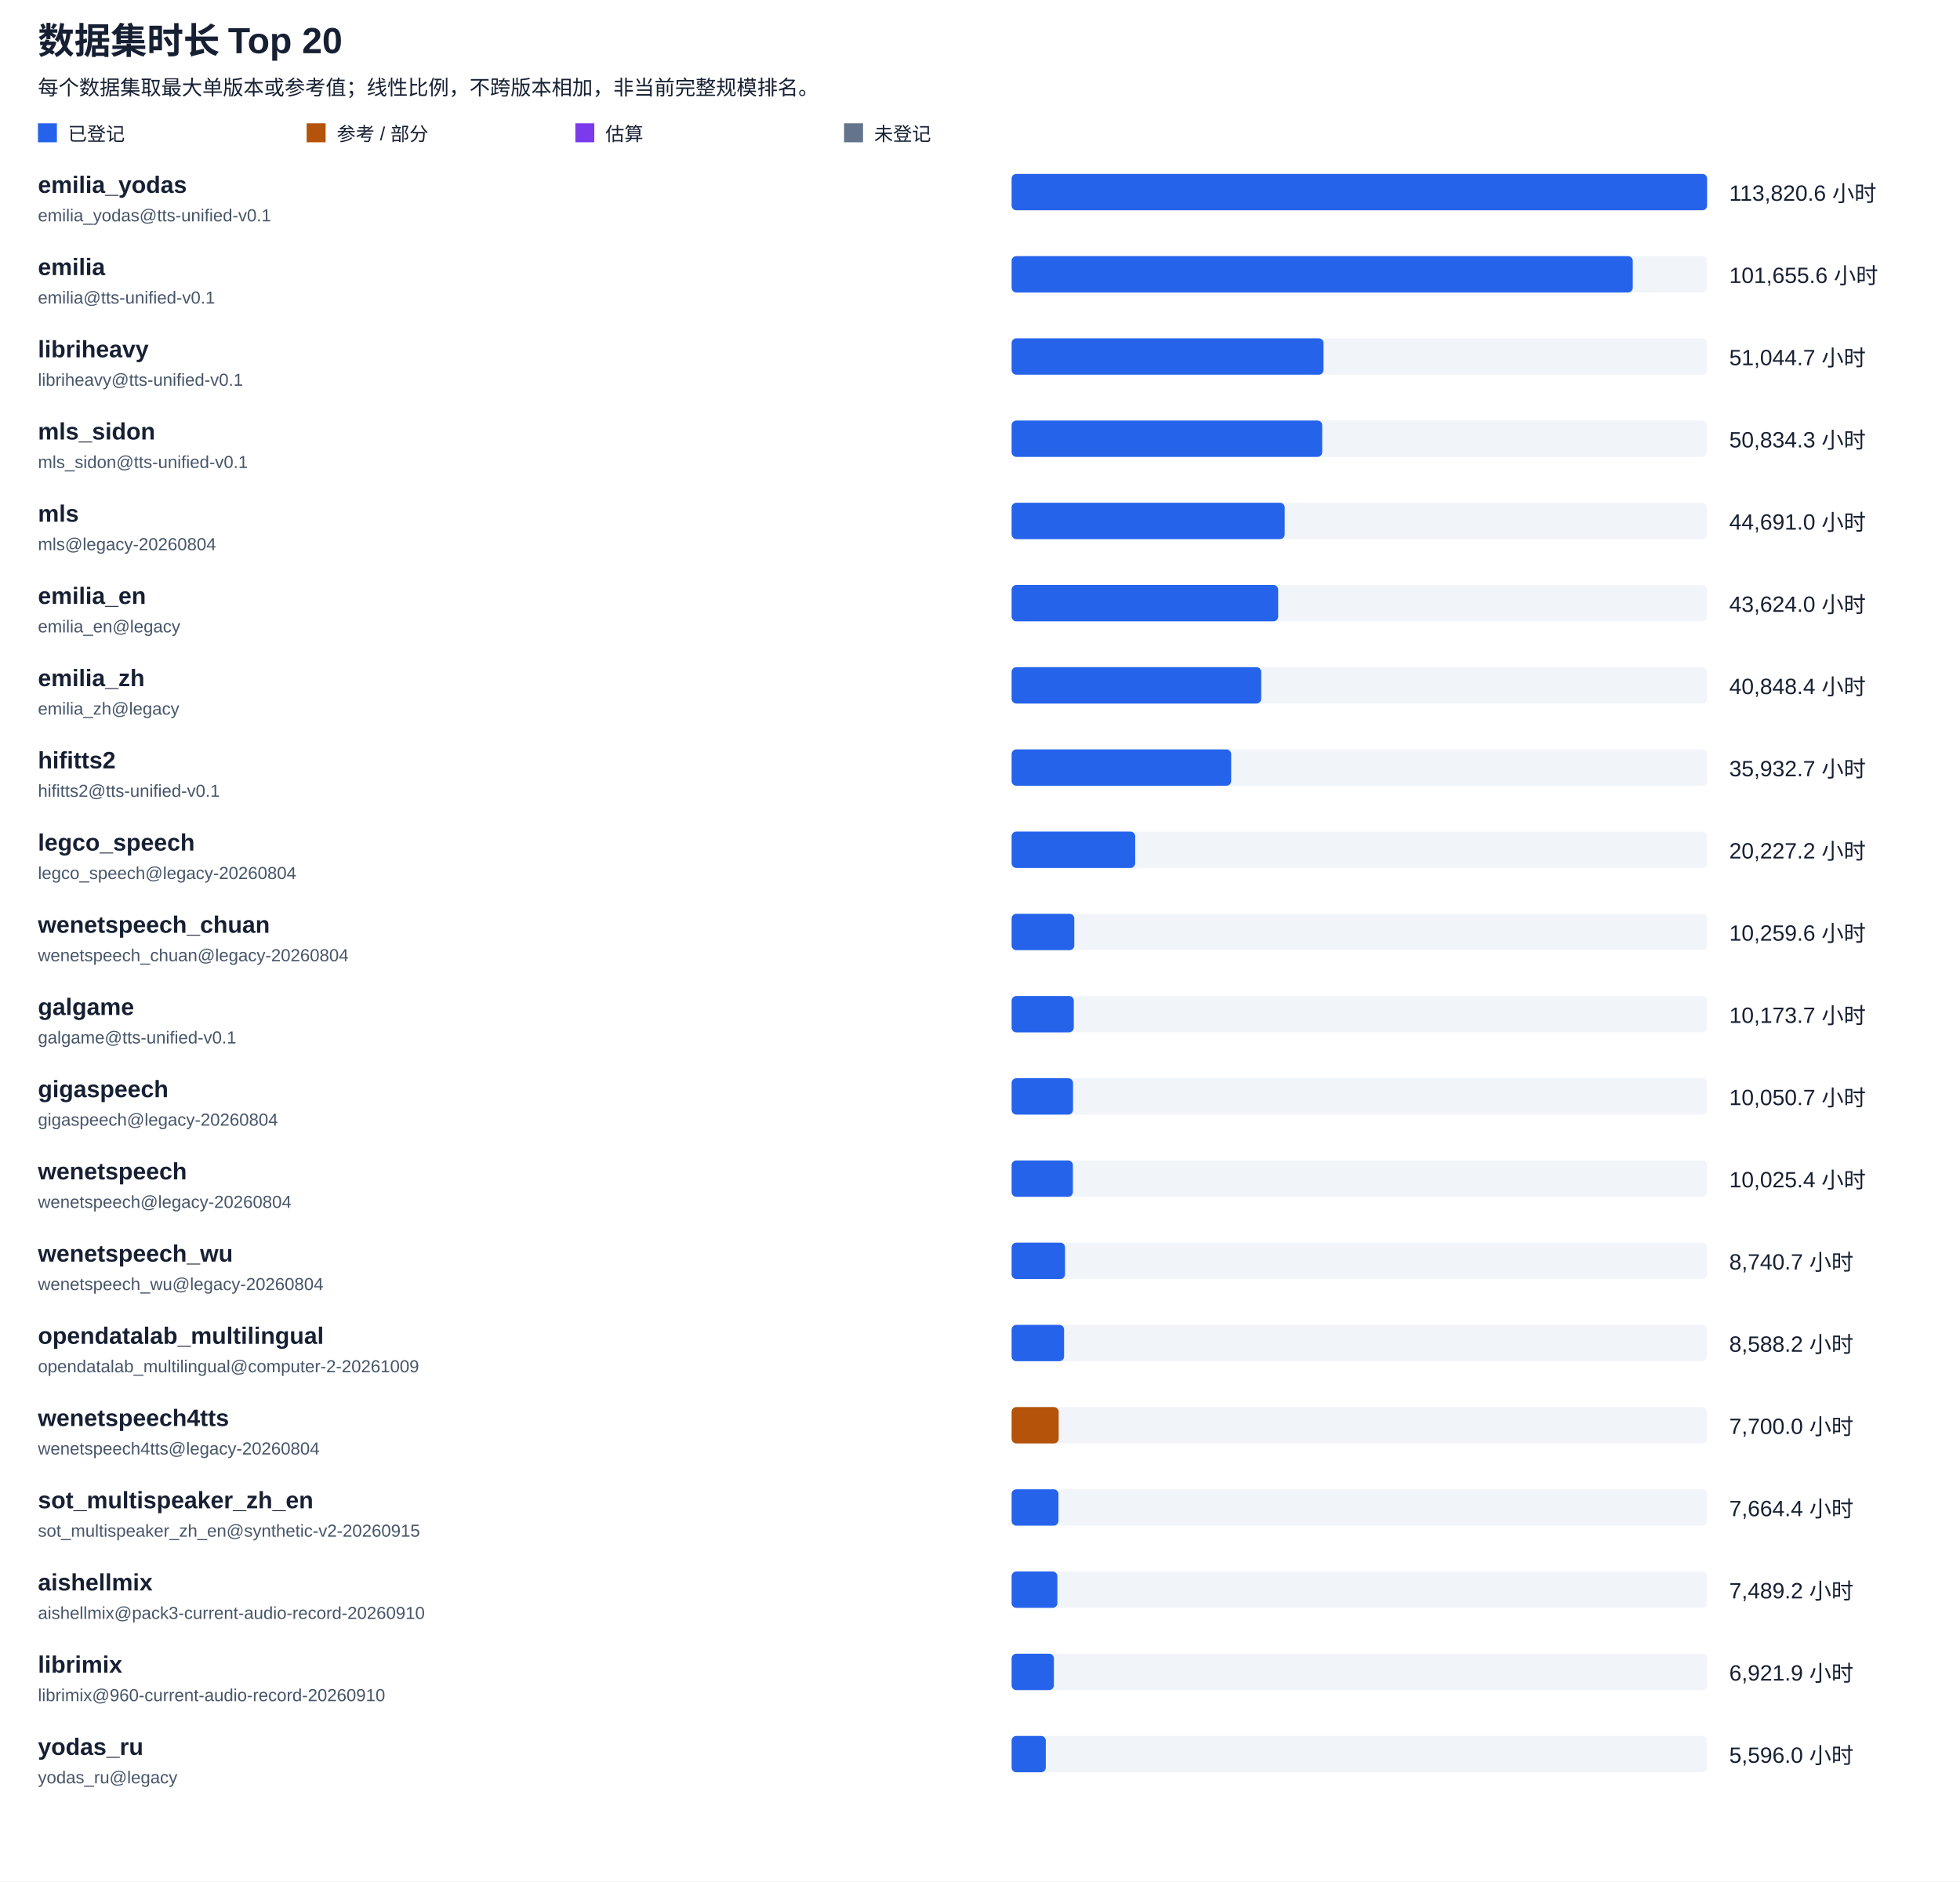
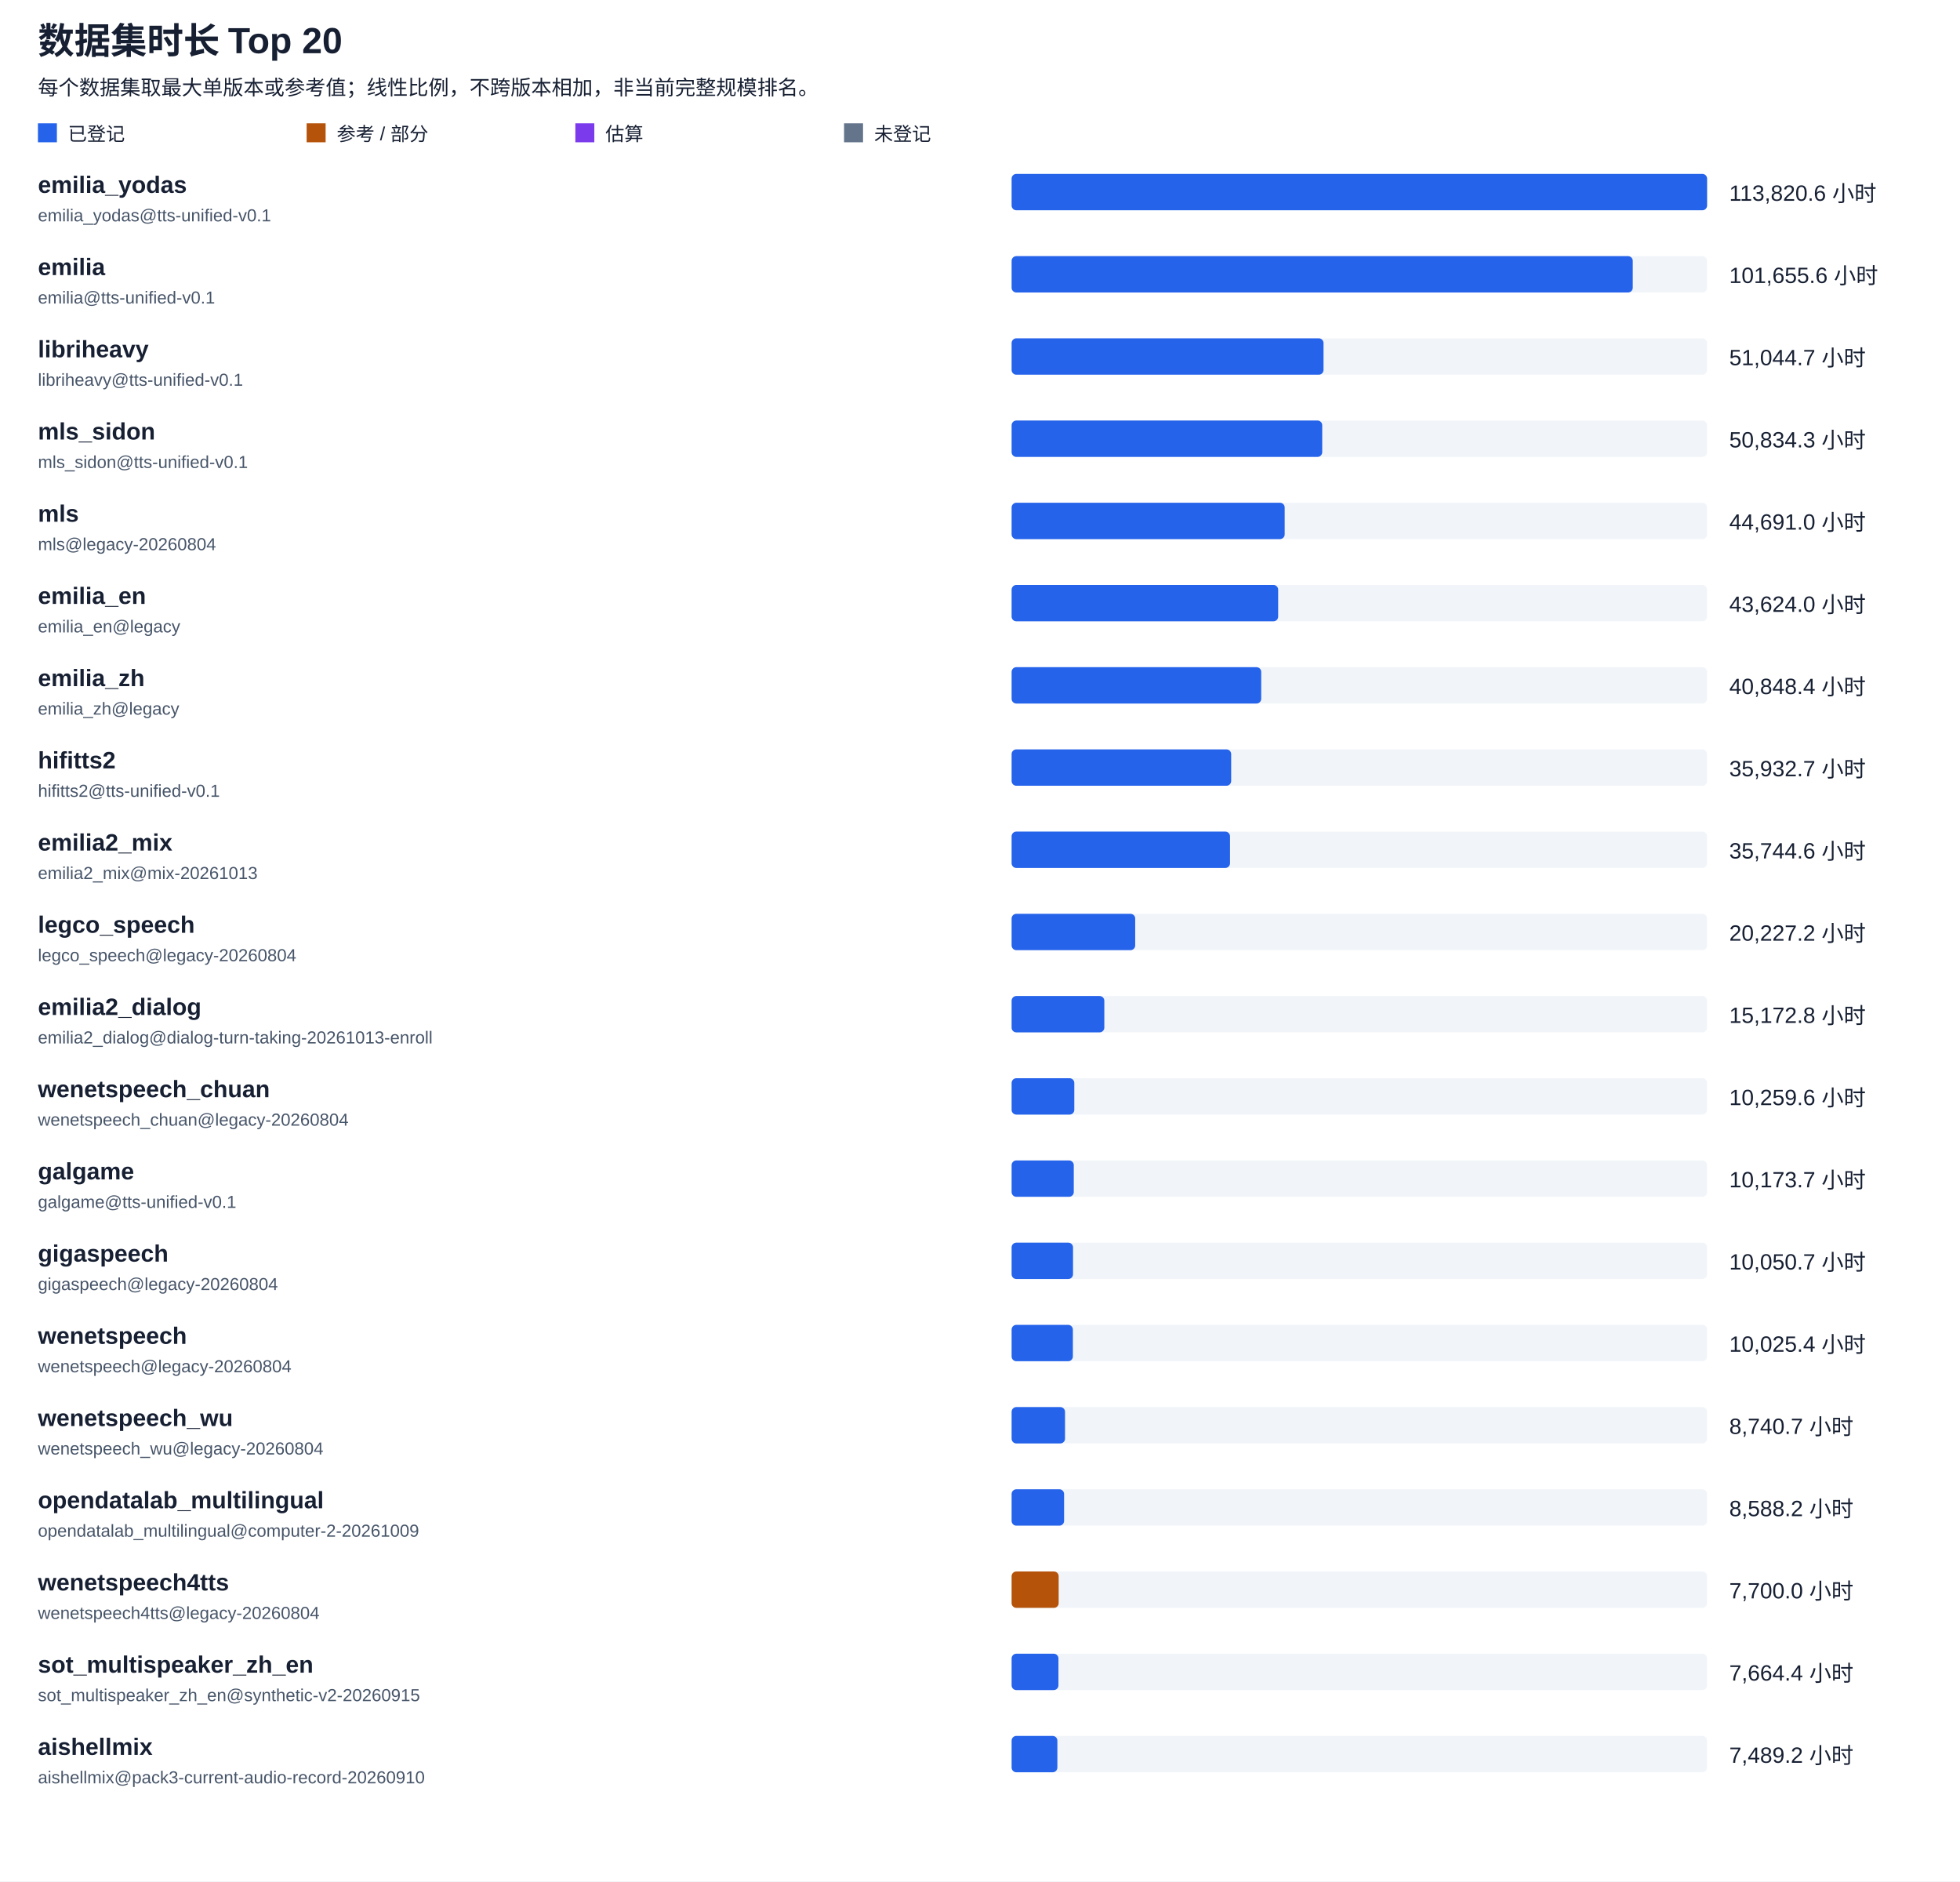
<svg xmlns="http://www.w3.org/2000/svg" width="1240" height="1190" viewBox="0 0 1240 1190" role="img" aria-labelledby="title desc">
  <rect width="100%" height="100%" fill="white" />
  <g font-family="Arial, Noto Sans CJK SC, Microsoft YaHei, sans-serif" fill="#172033">
    <text x="24" y="34" font-size="23" font-weight="700">数据集时长 Top 20</text>
    <text x="24" y="60" font-size="13">每个数据集取最大单版本或参考值；线性比例，不跨版本相加，非当前完整规模排名。</text>
    <rect x="24" y="78" width="12" height="12" fill="#2563eb" />
    <text x="43" y="89" font-size="12">已登记</text>
    <rect x="194" y="78" width="12" height="12" fill="#b45309" />
    <text x="213" y="89" font-size="12">参考 / 部分</text>
    <rect x="364" y="78" width="12" height="12" fill="#7c3aed" />
    <text x="383" y="89" font-size="12">估算</text>
    <rect x="534" y="78" width="12" height="12" fill="#64748b" />
    <text x="553" y="89" font-size="12">未登记</text>
    <text x="24" y="122" font-size="15" font-weight="600">emilia_yodas</text>
    <text x="24" y="140" font-size="11" fill="#475569">emilia_yodas@tts-unified-v0.1</text>
    <rect x="640" y="110" width="440" height="23" rx="3" fill="#f1f5f9" />
    <rect x="640" y="110" width="440.00" height="23" rx="3" fill="#2563eb" />
    <text x="1094" y="127" font-size="14">113,820.6 小时</text>
    <text x="24" y="174" font-size="15" font-weight="600">emilia</text>
    <text x="24" y="192" font-size="11" fill="#475569">emilia@tts-unified-v0.1</text>
    <rect x="640" y="162" width="440" height="23" rx="3" fill="#f1f5f9" />
    <rect x="640" y="162" width="392.97" height="23" rx="3" fill="#2563eb" />
    <text x="1094" y="179" font-size="14">101,655.6 小时</text>
    <text x="24" y="226" font-size="15" font-weight="600">libriheavy</text>
    <text x="24" y="244" font-size="11" fill="#475569">libriheavy@tts-unified-v0.1</text>
    <rect x="640" y="214" width="440" height="23" rx="3" fill="#f1f5f9" />
    <rect x="640" y="214" width="197.33" height="23" rx="3" fill="#2563eb" />
    <text x="1094" y="231" font-size="14">51,044.7 小时</text>
    <text x="24" y="278" font-size="15" font-weight="600">mls_sidon</text>
    <text x="24" y="296" font-size="11" fill="#475569">mls_sidon@tts-unified-v0.1</text>
    <rect x="640" y="266" width="440" height="23" rx="3" fill="#f1f5f9" />
    <rect x="640" y="266" width="196.51" height="23" rx="3" fill="#2563eb" />
    <text x="1094" y="283" font-size="14">50,834.3 小时</text>
    <text x="24" y="330" font-size="15" font-weight="600">mls</text>
    <text x="24" y="348" font-size="11" fill="#475569">mls@legacy-20260804</text>
    <rect x="640" y="318" width="440" height="23" rx="3" fill="#f1f5f9" />
    <rect x="640" y="318" width="172.76" height="23" rx="3" fill="#2563eb" />
    <text x="1094" y="335" font-size="14">44,691.0 小时</text>
    <text x="24" y="382" font-size="15" font-weight="600">emilia_en</text>
    <text x="24" y="400" font-size="11" fill="#475569">emilia_en@legacy</text>
    <rect x="640" y="370" width="440" height="23" rx="3" fill="#f1f5f9" />
    <rect x="640" y="370" width="168.64" height="23" rx="3" fill="#2563eb" />
    <text x="1094" y="387" font-size="14">43,624.0 小时</text>
    <text x="24" y="434" font-size="15" font-weight="600">emilia_zh</text>
    <text x="24" y="452" font-size="11" fill="#475569">emilia_zh@legacy</text>
    <rect x="640" y="422" width="440" height="23" rx="3" fill="#f1f5f9" />
    <rect x="640" y="422" width="157.91" height="23" rx="3" fill="#2563eb" />
    <text x="1094" y="439" font-size="14">40,848.4 小时</text>
    <text x="24" y="486" font-size="15" font-weight="600">hifitts2</text>
    <text x="24" y="504" font-size="11" fill="#475569">hifitts2@tts-unified-v0.1</text>
    <rect x="640" y="474" width="440" height="23" rx="3" fill="#f1f5f9" />
    <rect x="640" y="474" width="138.91" height="23" rx="3" fill="#2563eb" />
    <text x="1094" y="491" font-size="14">35,932.7 小时</text>
-     <text x="24" y="538" font-size="15" font-weight="600">legco_speech</text>
-     <text x="24" y="556" font-size="11" fill="#475569">legco_speech@legacy-20260804</text>
+     <text x="24" y="538" font-size="15" font-weight="600">emilia2_mix</text>
+     <text x="24" y="556" font-size="11" fill="#475569">emilia2_mix@mix-20261013</text>
    <rect x="640" y="526" width="440" height="23" rx="3" fill="#f1f5f9" />
-     <rect x="640" y="526" width="78.19" height="23" rx="3" fill="#2563eb" />
-     <text x="1094" y="543" font-size="14">20,227.2 小时</text>
-     <text x="24" y="590" font-size="15" font-weight="600">wenetspeech_chuan</text>
-     <text x="24" y="608" font-size="11" fill="#475569">wenetspeech_chuan@legacy-20260804</text>
+     <rect x="640" y="526" width="138.18" height="23" rx="3" fill="#2563eb" />
+     <text x="1094" y="543" font-size="14">35,744.6 小时</text>
+     <text x="24" y="590" font-size="15" font-weight="600">legco_speech</text>
+     <text x="24" y="608" font-size="11" fill="#475569">legco_speech@legacy-20260804</text>
    <rect x="640" y="578" width="440" height="23" rx="3" fill="#f1f5f9" />
-     <rect x="640" y="578" width="39.66" height="23" rx="3" fill="#2563eb" />
-     <text x="1094" y="595" font-size="14">10,259.6 小时</text>
-     <text x="24" y="642" font-size="15" font-weight="600">galgame</text>
-     <text x="24" y="660" font-size="11" fill="#475569">galgame@tts-unified-v0.1</text>
+     <rect x="640" y="578" width="78.19" height="23" rx="3" fill="#2563eb" />
+     <text x="1094" y="595" font-size="14">20,227.2 小时</text>
+     <text x="24" y="642" font-size="15" font-weight="600">emilia2_dialog</text>
+     <text x="24" y="660" font-size="11" fill="#475569">emilia2_dialog@dialog-turn-taking-20261013-enroll</text>
    <rect x="640" y="630" width="440" height="23" rx="3" fill="#f1f5f9" />
-     <rect x="640" y="630" width="39.33" height="23" rx="3" fill="#2563eb" />
-     <text x="1094" y="647" font-size="14">10,173.7 小时</text>
-     <text x="24" y="694" font-size="15" font-weight="600">gigaspeech</text>
-     <text x="24" y="712" font-size="11" fill="#475569">gigaspeech@legacy-20260804</text>
+     <rect x="640" y="630" width="58.65" height="23" rx="3" fill="#2563eb" />
+     <text x="1094" y="647" font-size="14">15,172.8 小时</text>
+     <text x="24" y="694" font-size="15" font-weight="600">wenetspeech_chuan</text>
+     <text x="24" y="712" font-size="11" fill="#475569">wenetspeech_chuan@legacy-20260804</text>
    <rect x="640" y="682" width="440" height="23" rx="3" fill="#f1f5f9" />
-     <rect x="640" y="682" width="38.85" height="23" rx="3" fill="#2563eb" />
-     <text x="1094" y="699" font-size="14">10,050.7 小时</text>
-     <text x="24" y="746" font-size="15" font-weight="600">wenetspeech</text>
-     <text x="24" y="764" font-size="11" fill="#475569">wenetspeech@legacy-20260804</text>
+     <rect x="640" y="682" width="39.66" height="23" rx="3" fill="#2563eb" />
+     <text x="1094" y="699" font-size="14">10,259.6 小时</text>
+     <text x="24" y="746" font-size="15" font-weight="600">galgame</text>
+     <text x="24" y="764" font-size="11" fill="#475569">galgame@tts-unified-v0.1</text>
    <rect x="640" y="734" width="440" height="23" rx="3" fill="#f1f5f9" />
-     <rect x="640" y="734" width="38.76" height="23" rx="3" fill="#2563eb" />
-     <text x="1094" y="751" font-size="14">10,025.4 小时</text>
-     <text x="24" y="798" font-size="15" font-weight="600">wenetspeech_wu</text>
-     <text x="24" y="816" font-size="11" fill="#475569">wenetspeech_wu@legacy-20260804</text>
+     <rect x="640" y="734" width="39.33" height="23" rx="3" fill="#2563eb" />
+     <text x="1094" y="751" font-size="14">10,173.7 小时</text>
+     <text x="24" y="798" font-size="15" font-weight="600">gigaspeech</text>
+     <text x="24" y="816" font-size="11" fill="#475569">gigaspeech@legacy-20260804</text>
    <rect x="640" y="786" width="440" height="23" rx="3" fill="#f1f5f9" />
-     <rect x="640" y="786" width="33.79" height="23" rx="3" fill="#2563eb" />
-     <text x="1094" y="803" font-size="14">8,740.7 小时</text>
-     <text x="24" y="850" font-size="15" font-weight="600">opendatalab_multilingual</text>
-     <text x="24" y="868" font-size="11" fill="#475569">opendatalab_multilingual@computer-2-20261009</text>
+     <rect x="640" y="786" width="38.85" height="23" rx="3" fill="#2563eb" />
+     <text x="1094" y="803" font-size="14">10,050.7 小时</text>
+     <text x="24" y="850" font-size="15" font-weight="600">wenetspeech</text>
+     <text x="24" y="868" font-size="11" fill="#475569">wenetspeech@legacy-20260804</text>
    <rect x="640" y="838" width="440" height="23" rx="3" fill="#f1f5f9" />
-     <rect x="640" y="838" width="33.20" height="23" rx="3" fill="#2563eb" />
-     <text x="1094" y="855" font-size="14">8,588.2 小时</text>
-     <text x="24" y="902" font-size="15" font-weight="600">wenetspeech4tts</text>
-     <text x="24" y="920" font-size="11" fill="#475569">wenetspeech4tts@legacy-20260804</text>
+     <rect x="640" y="838" width="38.76" height="23" rx="3" fill="#2563eb" />
+     <text x="1094" y="855" font-size="14">10,025.4 小时</text>
+     <text x="24" y="902" font-size="15" font-weight="600">wenetspeech_wu</text>
+     <text x="24" y="920" font-size="11" fill="#475569">wenetspeech_wu@legacy-20260804</text>
    <rect x="640" y="890" width="440" height="23" rx="3" fill="#f1f5f9" />
-     <rect x="640" y="890" width="29.77" height="23" rx="3" fill="#b45309" />
-     <text x="1094" y="907" font-size="14">7,700.0 小时</text>
-     <text x="24" y="954" font-size="15" font-weight="600">sot_multispeaker_zh_en</text>
-     <text x="24" y="972" font-size="11" fill="#475569">sot_multispeaker_zh_en@synthetic-v2-20260915</text>
+     <rect x="640" y="890" width="33.79" height="23" rx="3" fill="#2563eb" />
+     <text x="1094" y="907" font-size="14">8,740.7 小时</text>
+     <text x="24" y="954" font-size="15" font-weight="600">opendatalab_multilingual</text>
+     <text x="24" y="972" font-size="11" fill="#475569">opendatalab_multilingual@computer-2-20261009</text>
    <rect x="640" y="942" width="440" height="23" rx="3" fill="#f1f5f9" />
-     <rect x="640" y="942" width="29.63" height="23" rx="3" fill="#2563eb" />
-     <text x="1094" y="959" font-size="14">7,664.4 小时</text>
-     <text x="24" y="1006" font-size="15" font-weight="600">aishellmix</text>
-     <text x="24" y="1024" font-size="11" fill="#475569">aishellmix@pack3-current-audio-record-20260910</text>
+     <rect x="640" y="942" width="33.20" height="23" rx="3" fill="#2563eb" />
+     <text x="1094" y="959" font-size="14">8,588.2 小时</text>
+     <text x="24" y="1006" font-size="15" font-weight="600">wenetspeech4tts</text>
+     <text x="24" y="1024" font-size="11" fill="#475569">wenetspeech4tts@legacy-20260804</text>
    <rect x="640" y="994" width="440" height="23" rx="3" fill="#f1f5f9" />
-     <rect x="640" y="994" width="28.95" height="23" rx="3" fill="#2563eb" />
-     <text x="1094" y="1011" font-size="14">7,489.2 小时</text>
-     <text x="24" y="1058" font-size="15" font-weight="600">librimix</text>
-     <text x="24" y="1076" font-size="11" fill="#475569">librimix@960-current-audio-record-20260910</text>
+     <rect x="640" y="994" width="29.77" height="23" rx="3" fill="#b45309" />
+     <text x="1094" y="1011" font-size="14">7,700.0 小时</text>
+     <text x="24" y="1058" font-size="15" font-weight="600">sot_multispeaker_zh_en</text>
+     <text x="24" y="1076" font-size="11" fill="#475569">sot_multispeaker_zh_en@synthetic-v2-20260915</text>
    <rect x="640" y="1046" width="440" height="23" rx="3" fill="#f1f5f9" />
-     <rect x="640" y="1046" width="26.76" height="23" rx="3" fill="#2563eb" />
-     <text x="1094" y="1063" font-size="14">6,921.9 小时</text>
-     <text x="24" y="1110" font-size="15" font-weight="600">yodas_ru</text>
-     <text x="24" y="1128" font-size="11" fill="#475569">yodas_ru@legacy</text>
+     <rect x="640" y="1046" width="29.63" height="23" rx="3" fill="#2563eb" />
+     <text x="1094" y="1063" font-size="14">7,664.4 小时</text>
+     <text x="24" y="1110" font-size="15" font-weight="600">aishellmix</text>
+     <text x="24" y="1128" font-size="11" fill="#475569">aishellmix@pack3-current-audio-record-20260910</text>
    <rect x="640" y="1098" width="440" height="23" rx="3" fill="#f1f5f9" />
-     <rect x="640" y="1098" width="21.63" height="23" rx="3" fill="#2563eb" />
-     <text x="1094" y="1115" font-size="14">5,596.0 小时</text>
+     <rect x="640" y="1098" width="28.95" height="23" rx="3" fill="#2563eb" />
+     <text x="1094" y="1115" font-size="14">7,489.2 小时</text>
  </g>
</svg>
